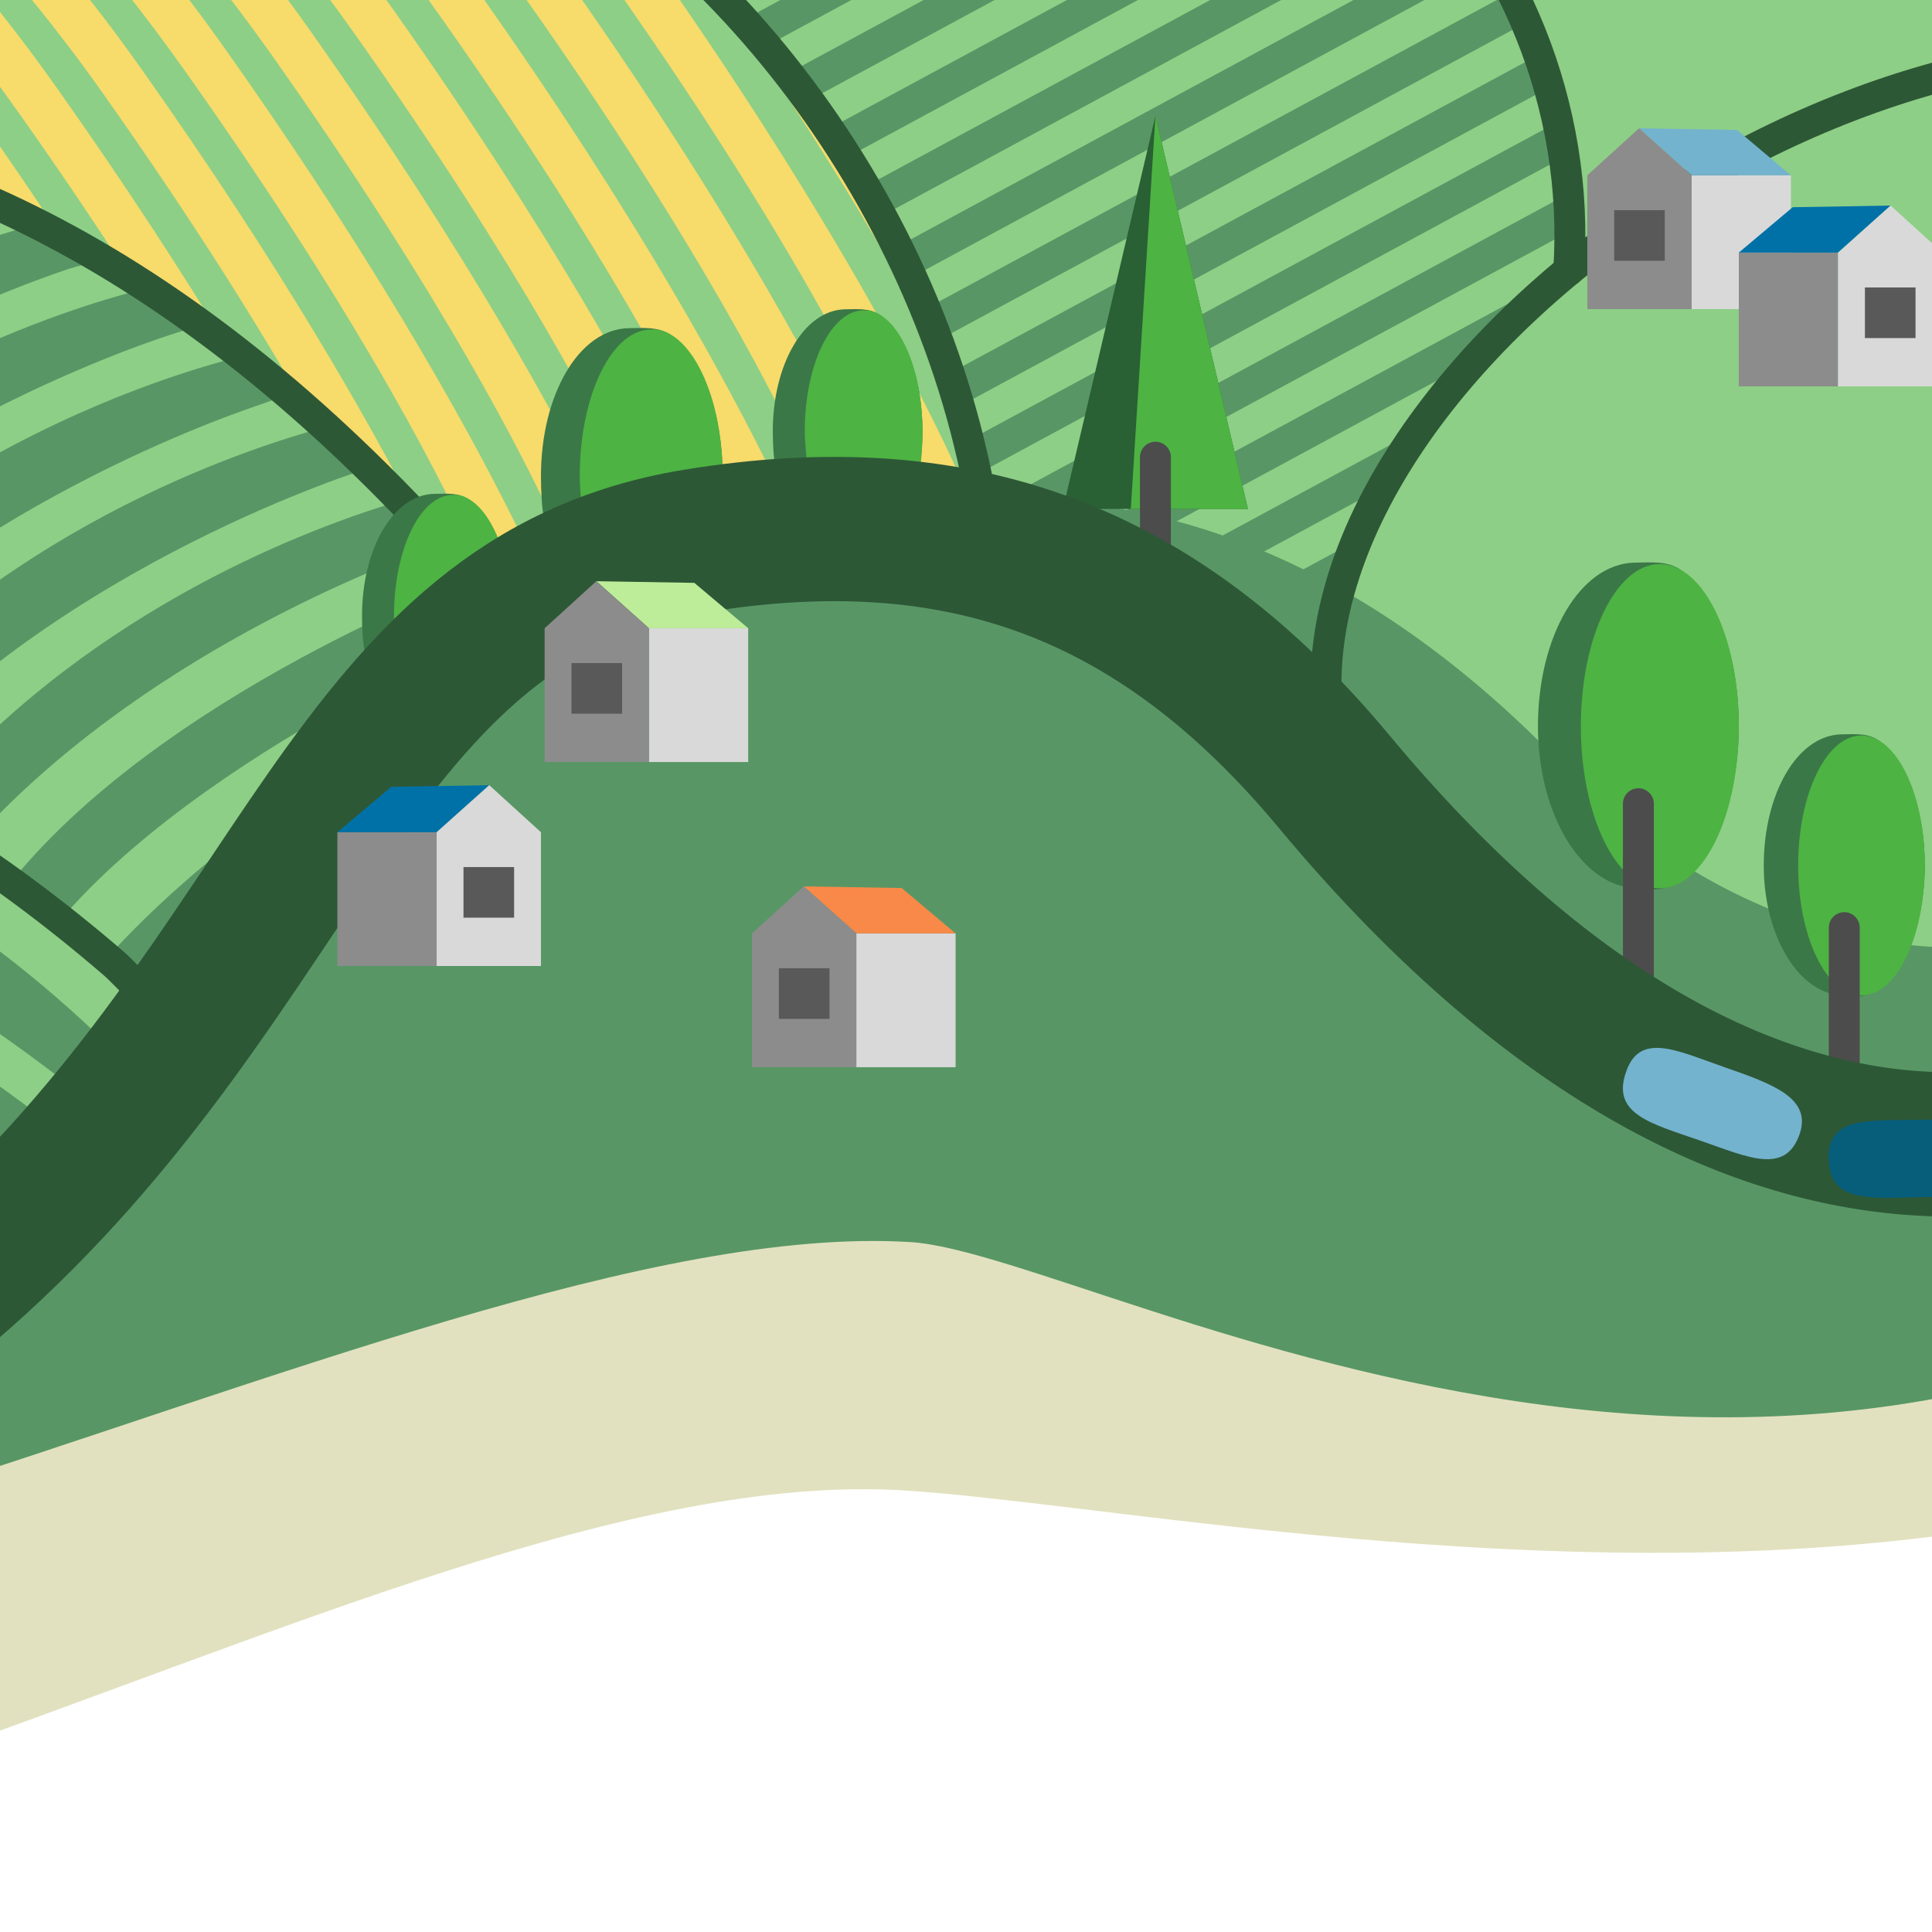
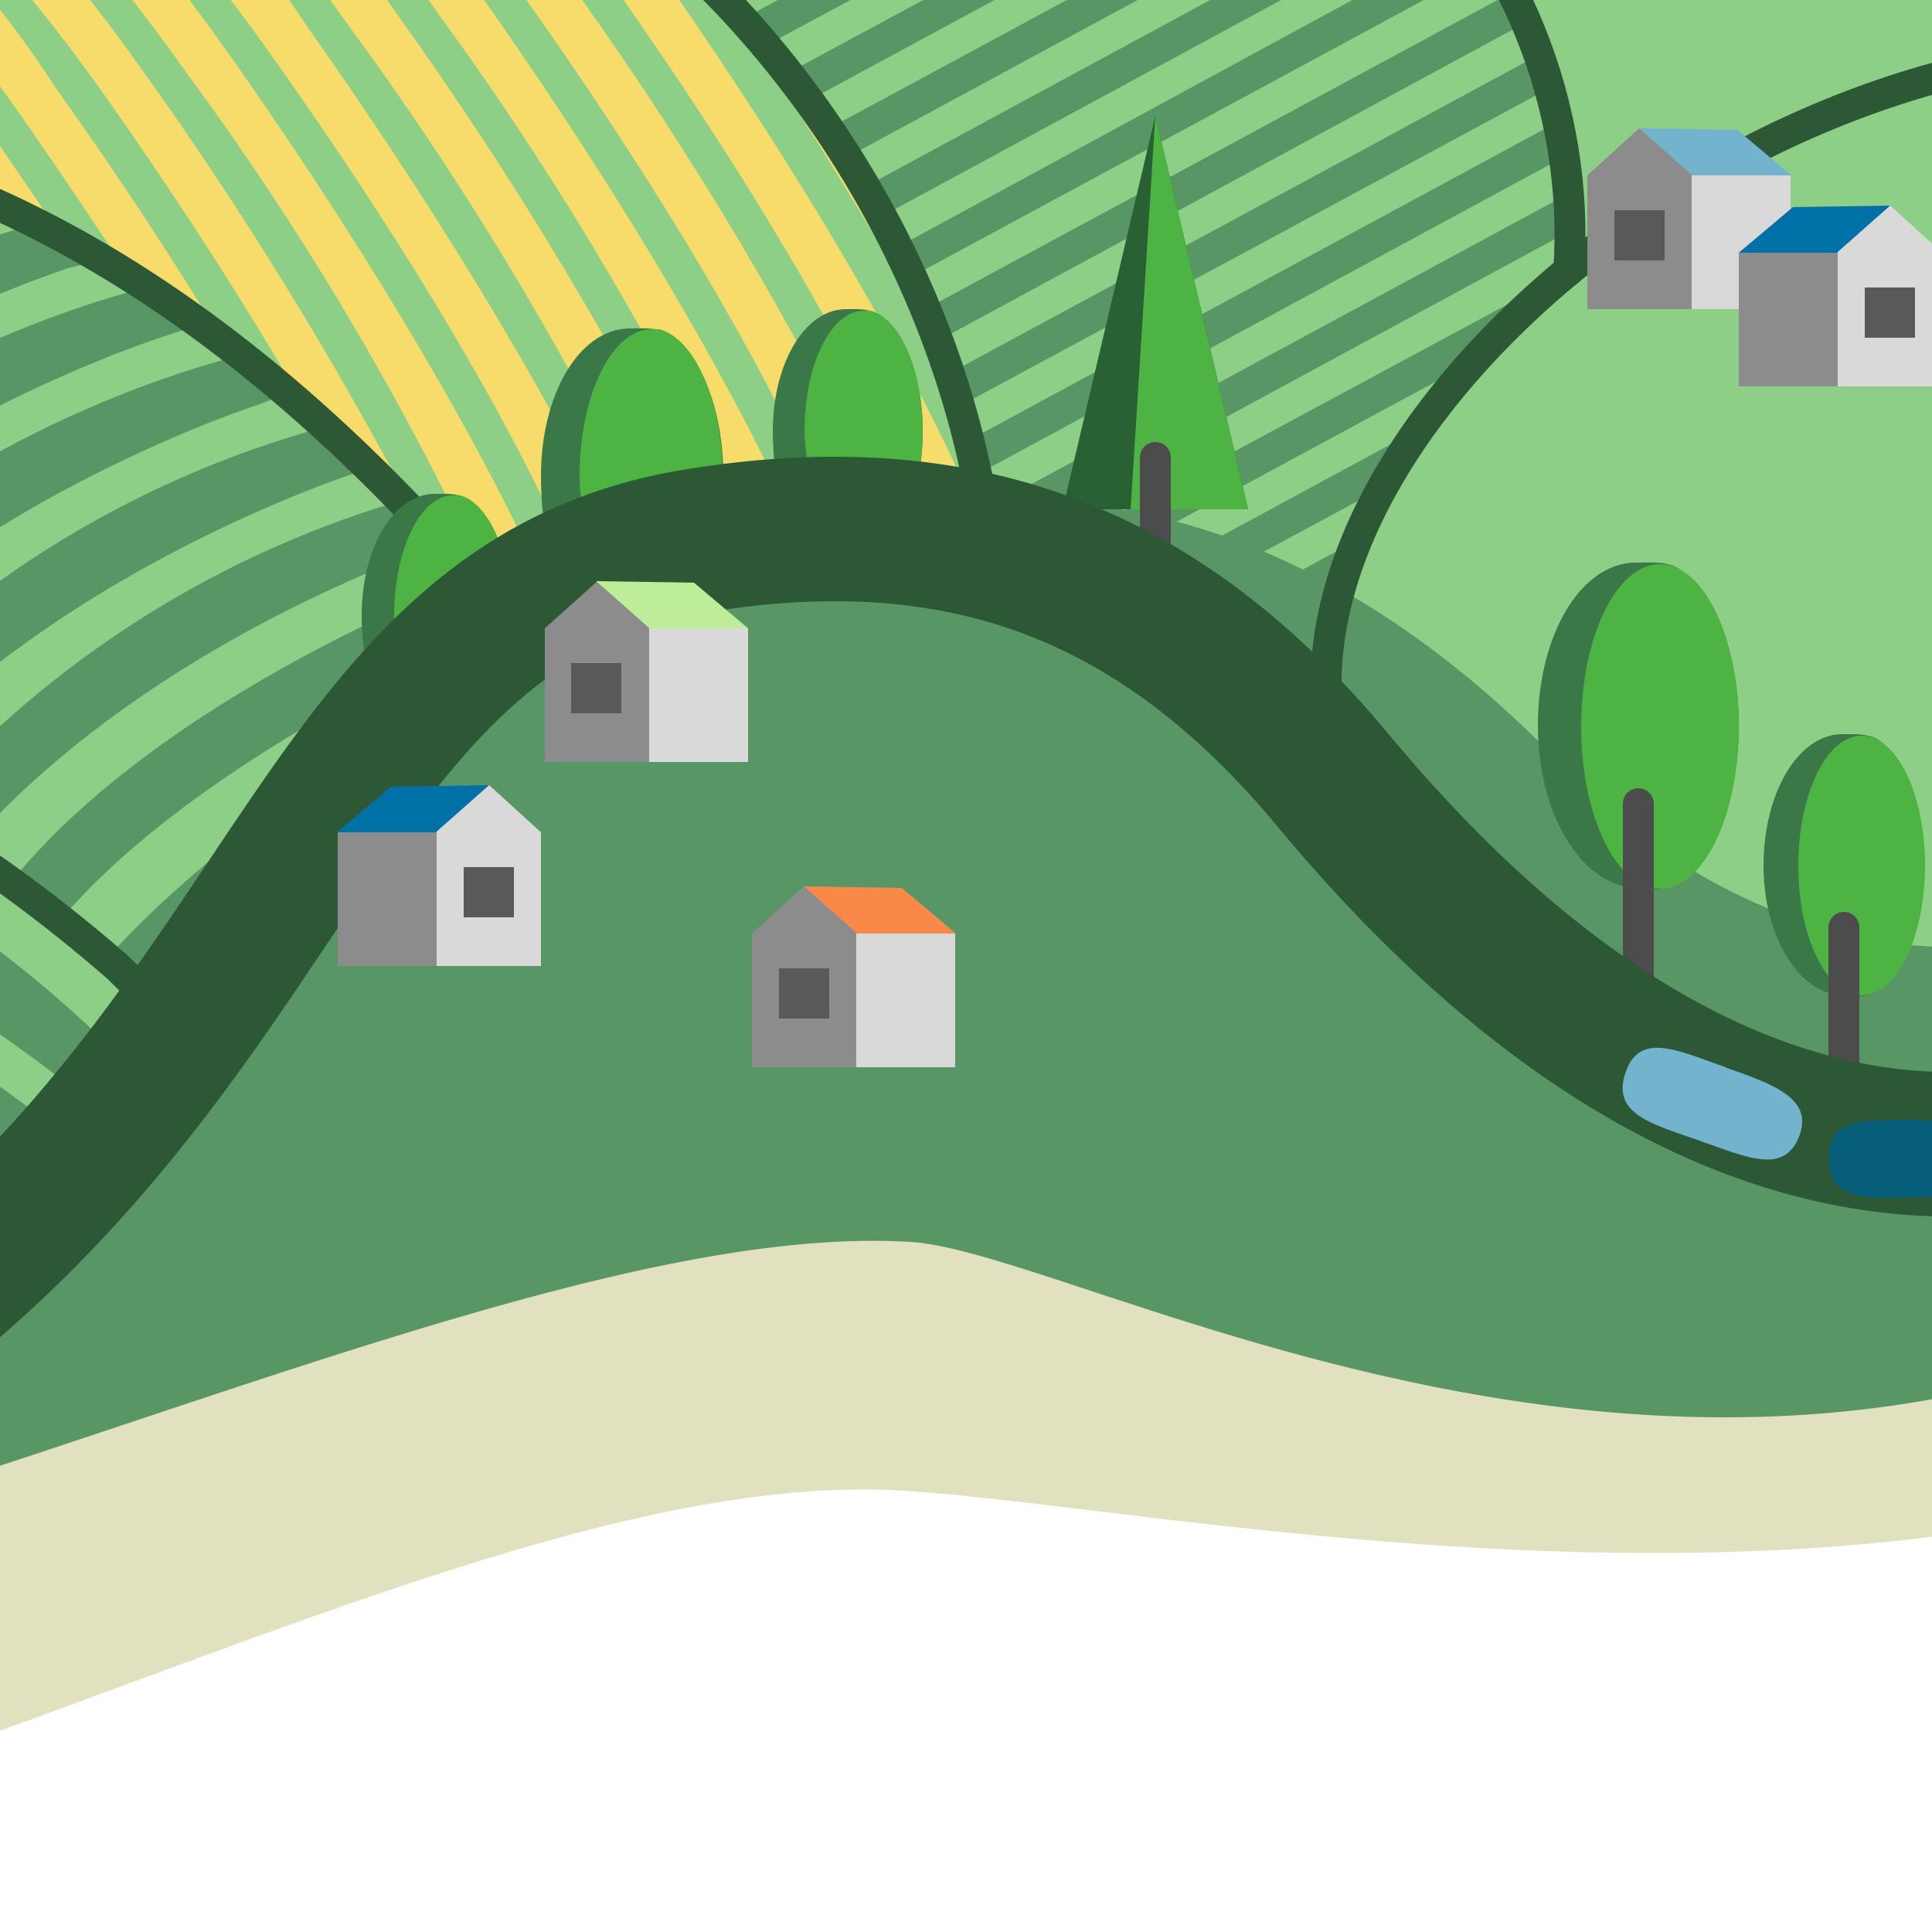
- <svg xmlns="http://www.w3.org/2000/svg" width="250px" height="250px" version="1.1" xml:space="preserve" style="fill-rule:evenodd;clip-rule:evenodd;stroke-linecap:round;stroke-linejoin:round;stroke-miterlimit:1.5;">
-   <rect id="Artboard" x="-500" y="-750" width="999.991" height="1000" style="fill:none;" />
-   <g id="background">
-     </g>
-   <path id="OSTROV" d="M-346.31,-142.009C-374.685,-195.957 -502.239,-239.03 -494.677,-481.538C-489.722,-640.443 -388.69,-711.829 -313.043,-710.805C-267.375,-710.186 -211.162,-703.187 -70.04,-643.467C29.062,-601.53 75.23,-590.82 103.907,-601.679C174.243,-628.314 182.87,-639.33 221.578,-659.138C257.384,-677.461 294.527,-706.154 321.957,-717.137C404.286,-750.1 546.284,-714.656 460,-557.045C438.336,-517.473 457.089,-437.326 433.144,-268.643C406.159,-78.539 354.682,-133.208 345,-88.643C338.009,-56.463 400.472,55.911 360,131.357C307.077,230.013 163.418,195.756 116.957,192.863C47.037,188.51 -63.903,274.886 -163.043,242.863C-376.293,173.984 -283.641,-22.858 -346.31,-142.009Z" style="fill:#e2e1bf;" />
-   <path id="OSTROV1" d="M-321.049,-183.315C-369.073,-209.722 -448.806,-238.124 -480,-381.929C-510.788,-523.863 -446.46,-668.925 -321.049,-704.153C-279.659,-715.779 -193.661,-696.664 -60.642,-642.034C32.769,-603.671 76.287,-593.874 103.317,-603.808C169.613,-628.173 292.79,-701.346 360.084,-707.008C410.37,-711.238 487.811,-686.69 455.084,-588.398C451.933,-578.933 440.446,-546.796 440.084,-531.712C438.105,-449.155 424.692,-282.19 412.587,-217.523C390.392,-98.943 295.013,-147.922 322.916,-68.643C345.701,-3.904 377.605,90.415 325,141.357C241.849,221.881 143.03,162.249 117.784,160.724C51.879,156.742 -76.719,239.181 -170.253,210.149C-263.787,181.117 -280.278,33.003 -277.648,-16.074C-275.017,-65.151 -282.333,-162.027 -321.049,-183.315Z" style="fill:#589765;" />
-   <path d="M-246.095,-503.472C-276.075,-545.422 -238.196,-702.947 -362.908,-637.839C-440.841,-597.152 -492.123,-462.199 -468.168,-380.766C-399.223,-146.397 -270.558,-244.847 -267.365,-138.472C-261.985,40.746 -265.343,162.637 -147.365,191.087C-97.004,203.231 -5.758,192.058 30.608,127.748C49.945,93.552 128.434,21.669 202.635,99.46C225.115,123.028 261.478,132.035 287.055,110C315.287,85.677 309.653,45.206 294.345,25C271.902,-4.625 248.234,-39.742 257.635,-83.341C278.818,-181.574 337.367,-145.85 358.066,-191.17C402.476,-288.403 197.953,-326.2 127.635,-265.341C35.801,-185.861 -160.951,-384.331 -246.095,-503.472Z" style="fill:#8dcf86;" />
-   <g id="pole">
-     <path d="M-169.929,169.005L-171.262,176.877C-171.262,176.877 -122.043,148.94 -80.852,148.085C-54.684,147.541 -12.9,171.357 -12.9,171.357C-12.9,171.357 -10.323,169.709 -9.185,168.957C-8.117,168.252 -6.07,166.845 -6.07,166.845C-6.07,166.845 -48.864,139.715 -80.852,140.247C-127.441,141.022 -169.929,169.005 -169.929,169.005ZM-167.979,154.375L-169.311,162.247C-169.311,162.247 -120.092,134.31 -78.901,133.455C-47.384,132.8 -1.649,163.602 -1.649,163.602C-1.649,163.602 0.777,161.706 1.699,160.95C2.443,160.341 3.887,159.069 3.887,159.069C3.887,159.069 -2.504,154.239 -12.485,148.249C-29.016,138.329 -55.397,125.226 -78.901,125.617C-125.49,126.392 -167.979,154.375 -167.979,154.375ZM-166.028,139.745L-167.36,147.617C-167.36,147.617 -118.141,119.68 -76.951,118.825C-40.446,118.067 8.126,155.153 8.126,155.153C8.126,155.153 9.917,153.41 10.676,152.632C11.369,151.921 12.678,150.484 12.678,150.484C12.678,150.484 -32.704,110.251 -76.951,110.987C-123.54,111.762 -166.028,139.745 -166.028,139.745ZM-164.077,125.115L-165.41,132.987C-165.41,132.987 -116.191,105.05 -75,104.195C-32.764,103.318 16.293,146.357 16.293,146.357C16.293,146.357 17.708,144.61 18.326,143.816C18.908,143.069 20,141.596 20,141.596C20,141.596 -18.228,95.413 -75,96.357C-121.589,97.132 -164.077,125.115 -164.077,125.115Z" style="fill:#589765;" />
-     <path d="M13.85,123.938L19.655,129.598C19.655,129.598 20.802,128.359 21.387,127.744C32.093,116.495 45.201,106.357 45.201,106.357L67.33,85.526C67.33,85.526 35.093,100.779 14.315,123.428C14.159,123.598 13.85,123.938 13.85,123.938ZM2.613,112.701C0.538,115.13 3.417,115.579 5,116.838C6.558,118.079 6.788,120.166 8.802,117.916C28.889,95.474 68.489,79.525 68.489,79.525L63.948,73.651C63.948,73.651 23.584,88.158 2.613,112.701ZM-11.911,106.357L-5,110.62C-5,110.62 -3.95,109.416 -3.415,108.824C17.938,85.2 49.115,73.162 57.729,70.16C59.194,69.65 55.622,63.638 51.151,65C38.227,68.936 10.399,79.787 -10.5,104.644C-10.974,105.208 -11.911,106.357 -11.911,106.357ZM43.474,54.759C43.323,54.88 42.945,55.043 42.143,55.258C31.413,58.137 -0.906,68.774 -24.07,97.154C-24.431,97.596 -25.146,98.494 -25.146,98.494L-18.366,102.859C-18.366,102.859 -17.513,101.853 -17.08,101.357C7.858,72.812 47.462,60.674 47.462,60.674C47.462,60.674 45.582,58.78 45.299,57.731C45.099,56.986 43.969,55.422 43.474,54.759C43.759,54.531 43.241,54.451 43.241,54.451C43.241,54.451 43.331,54.568 43.474,54.759ZM-40.221,93.096L-32.35,95.89C-32.35,95.89 -31.815,95.224 -31.544,94.895C-9.039,67.48 27.446,54.424 33.919,52.27C34.569,52.053 36.381,51.357 36.381,51.357C36.381,51.357 34.329,49.517 34.046,48.468C33.788,47.509 33.219,45.65 33.219,45.65C33.219,45.65 -11.652,54.567 -39.729,92.427C-39.893,92.649 -40.221,93.096 -40.221,93.096ZM-107.608,92.365L-98.719,91.357C-98.719,91.357 -98.224,89.974 -97.969,89.286C-95.688,83.127 -93.013,77.181 -89.877,71.726C-72.588,41.649 -36.982,25.253 -22.07,19.469C-21.327,19.181 -20,18.683 -20,18.683L-33.075,15.726C-33.075,15.726 -34.142,16.139 -34.688,16.357C-52.505,23.454 -79.689,38.456 -96.621,67.732C-100.917,75.16 -104.331,82.948 -107.042,90.712C-107.234,91.263 -107.608,92.365 -107.608,92.365ZM-56.081,89.18L-47.781,90.979C-47.781,90.979 -46.959,89.845 -46.54,89.286C-24.034,59.333 15.734,45.397 21.632,43.457C22.115,43.298 25,42.367 25,42.367C25,42.367 23.021,40.323 22.738,39.273C22.48,38.315 20.674,36.923 20.674,36.923C20.674,36.923 19.92,37.073 18.548,37.416C8.937,39.817 -31.031,51.695 -55.305,88.003C-55.566,88.393 -56.081,89.18 -56.081,89.18ZM-72.698,87.254L-64.786,89.18C-64.786,89.18 -63.766,87.443 -63.233,86.592C-42.152,52.896 1.68,37.195 8.83,34.815C9.479,34.599 12.678,33.737 12.678,33.737L3.887,29.245C3.887,29.245 3.343,29.396 3.054,29.478C-10.801,33.413 -49.692,47.427 -71.53,85.186C-71.927,85.872 -72.698,87.254 -72.698,87.254ZM-90.131,88.384L-80.985,87.441C-80.985,87.441 -80.638,86.717 -80.462,86.357C-79.473,84.337 -78.431,82.365 -77.332,80.453C-59.155,48.833 -32.801,39.038 -4.457,25.551C-3.796,25.236 -3.415,25.134 -3.415,25.134L-10.726,21.109C-10.726,21.109 -11.895,21.461 -12.527,21.659C-28.372,26.626 -63.669,41.175 -84.075,76.459C-86.115,79.985 -87.956,83.593 -89.617,87.241C-89.79,87.621 -90.131,88.384 -90.131,88.384ZM-118.286,78.404L-113.058,88.003C-113.058,88.003 -112.92,87.568 -112.851,87.35C-110.118,78.79 -106.699,70.438 -102.422,62.999C-88.539,38.848 -62.847,23.518 -45.541,15.42C-44.733,15.042 -43.175,14.333 -43.175,14.333L-63.401,15.273C-63.401,15.273 -64.144,15.686 -64.518,15.897C-79.879,24.569 -97.118,38.173 -109.166,59.005C-112.626,64.987 -115.514,71.203 -117.923,77.452C-118.045,77.769 -118.286,78.404 -118.286,78.404ZM-128.538,63.974L-122.926,71.471C-122.926,71.471 -118.042,59.62 -114.967,54.272C-107.201,40.762 -90.307,23.87 -80,19.084C-78.948,18.595 -78.568,17.982 -78.568,17.982L-100.076,23.66C-100.076,23.66 -115.543,39.614 -121.711,50.278C-124.292,54.741 -128.538,63.974 -128.538,63.974ZM-139.365,51.392L-133.541,57.859C-133.541,57.859 -129.748,49.434 -127.513,45.545C-124.139,39.676 -115.589,29.478 -115.589,29.478L-131.109,36.444C-131.109,36.444 -133.242,39.798 -134.256,41.551C-136.12,44.774 -139.365,51.392 -139.365,51.392Z" style="fill:#589765;" />
-     <path d="M-8.087,-32.004L-12.412,-31.358L-15.203,-30.203C-15.203,-30.203 0.668,-23.712 24.167,9.501C48.034,43.234 58.327,64.608 61.243,71.17L65,70L67.33,69.065C62.512,59.143 50.813,36.988 29.159,6.36C11.824,-18.158 -2.412,-28.516 -8.087,-32.004ZM3.967,-33.794L3.912,-33.796L-2.339,-32.862L-5,-32.02C-5,-32.02 11.552,-26.243 35.051,6.97C57.555,38.777 67.991,59.595 71.554,67.37L77.462,65C72.233,54.434 60.643,32.966 40.042,3.829C23.795,-19.15 10.271,-29.691 3.967,-33.794ZM-20.192,-30.196L-20.198,-30.196L-23.199,-28.95L-27,-27.014C-27,-27.014 -10.216,-21.181 13.284,12.033C25.349,29.086 33.946,42.98 39.873,53.4L48.142,60.952L53.842,66.395C47.944,54.924 36.722,34.982 18.275,8.891C-0.485,-17.642 -15.614,-27.592 -20.192,-30.196ZM7.232,-33.73L7.122,-33.59C7.122,-33.59 22.436,-28.774 45.935,4.439C67.477,34.886 77.961,55.264 81.943,63.771L88.147,62.07C82.829,51.371 71.272,30.074 50.926,1.298C37.562,-17.604 26.04,-28.09 18.863,-33.5L7.232,-33.73ZM63.517,-22.117C68.033,-17.148 73.085,-10.929 78.587,-3.154C107.646,37.918 116.582,60.668 116.582,60.668L124.433,62.22C124.433,62.22 113.529,36.066 83.578,-6.295C82.043,-8.467 80.532,-10.527 79.046,-12.485C74.619,-15.7 69.548,-19.035 63.517,-22.117ZM23.345,-33.329C29.75,-29.254 41.558,-19.661 56.819,1.908C78.413,32.429 88.895,52.832 92.856,61.302L95,60.952L99.649,60.791C94.637,50.559 82.983,28.712 61.81,-1.233C51.523,-15.783 42.327,-25.346 35.366,-31.445C30.096,-32.392 25.153,-33.084 23.345,-33.329ZM41.829,-30.164C48.417,-24.551 57.25,-15.396 67.703,-0.623C91.076,32.411 101.43,53.593 104.588,60.619L111.556,60.377C107.225,51.276 95.463,28.439 72.694,-3.764C65.989,-13.247 59.748,-20.612 54.287,-26.28C52.17,-27.114 49.952,-27.909 47.624,-28.654C45.984,-29.179 43.981,-29.688 41.829,-30.164ZM-29.131,-26.488L-36.414,-23.465C-36.414,-23.465 -21.1,-18.65 2.4,14.564C8.101,22.622 13.028,29.975 17.267,36.594L22.843,39.77L29.34,44.764C23.575,35.268 16.331,24.067 7.391,11.422C-9.249,-12.112 -23.033,-22.6 -29.131,-26.488ZM91.24,-3.171C104.805,16.197 113.778,31.315 119.402,41.695L106.225,14.333C106.225,14.333 97.925,1.738 91.969,-2.631C91.728,-2.808 91.485,-2.987 91.24,-3.171ZM-37.99,-22.607L-43.968,-19.349C-38.252,-16.135 -25.519,-6.981 -8.484,17.095C-6.421,20.011 -4.459,22.835 -2.595,25.564L8.558,31.632C4.939,26.114 0.931,20.21 -3.493,13.954C-18.491,-7.26 -31.17,-17.873 -37.99,-22.607ZM-46.201,-18.132L-51.925,-15.014L-51.924,-15.013C-45.378,-10.651 -34.042,-1.049 -19.587,19.318L-10.283,22.343C-11.603,20.431 -12.969,18.476 -14.377,16.485C-27.594,-2.21 -39.01,-12.672 -46.201,-18.132Z" style="fill:#f7db6b;" />
-     <path d="M173.744,75.887L166.436,79.838L161.849,77.351L176.286,69.545L173.744,75.887ZM152.593,72.331L184.022,55.339L178.873,63.091L157.18,74.819L152.593,72.331ZM203.154,34.972L141.245,68.443L146.869,70.37L191.476,46.253L195.885,41.357L203.144,35.266L203.154,34.972ZM130.18,64.401L202.714,25.186L203.313,29.83L135.521,66.481L130.367,64.715L130.18,64.401ZM202.105,20.46L127.902,60.577L125.663,56.819L201.507,15.815L202.105,20.46ZM200.455,11.328L123.884,52.726L122.337,48.594L199.332,6.967L200.455,11.328ZM198.189,2.53L120.762,44.39L119.215,40.259L195.889,-1.195L198.189,2.53ZM192.819,-6.166L193.549,-4.985L117.64,36.054L116.093,31.923L190.993,-8.571L192.819,-6.166ZM188.271,-12.155L113.884,28.061L111.713,24.267L185.596,-15.677L188.271,-12.155ZM182.692,-19.163L109.504,20.406L107.333,16.612L179.467,-22.387L182.692,-19.163ZM175,-26.854L176.185,-25.669L105.123,12.75L105,12.534L102.63,9.131L172.115,-28.436L175,-26.854ZM167.472,-30.982L100.071,5.458L97.558,1.849L162.91,-33.483L167.472,-30.982ZM113.027,-16.538L150.487,-36.79L156.749,-35.208L104.396,-6.904L112.492,-15L113.027,-16.538ZM143.749,-38.203L115.196,-22.766L117.326,-28.886L134.915,-38.395L143.749,-38.203Z" style="fill:#589765;" />
-   </g>
-   <g id="kere">
-     <g id="ker">
-         </g>
-     <g id="ker1">
-         </g>
-     <g id="ker2">
-         </g>
-     <g id="ker3">
-         </g>
-     <g id="ker4">
-         </g>
-     <g id="ker5">
-         </g>
-     <g id="ker6">
-         </g>
-     <g id="ker7">
-         </g>
-     <g id="ker8">
-         </g>
-     <g id="ker9">
-         </g>
-     <g id="ker10">
-         </g>
-     <g id="ker11">
-         </g>
-     <g id="ker12">
-         </g>
-     <g id="ker13">
-         </g>
-     <g id="ker14">
-       <path d="M100.348,60.542C100.083,59.119 100,57.356 100,55.793C100,47.165 104.029,40.107 109.372,40.022C111.074,39.995 112.474,39.877 113.707,40.681C117.346,43.057 119.366,49.347 119.366,55.793C119.366,57.279 119.295,58.474 119.059,59.96C119.059,59.96 110.646,60.682 107.754,60.696C105.301,60.708 100.348,60.542 100.348,60.542Z" style="fill:#3b7847;" />
-       <path d="M118.917,61.589C119.247,59.929 119.366,57.316 119.366,55.793C119.366,47.785 116.414,41.109 112.631,40.201C112.338,40.13 112.053,40.16 111.752,40.16C107.549,40.16 104.137,47.165 104.137,55.793C104.137,57.316 104.352,59.199 104.565,60.658C104.565,60.658 108.755,60.764 112.247,60.691C114.536,60.644 118.917,61.589 118.917,61.589Z" style="fill:#4db343;" />
-     </g>
-     <g id="ker15">
-       <path d="M70.423,67.377C70.101,65.648 70,63.508 70,61.611C70,51.137 74.891,42.569 81.377,42.466C83.443,42.433 85.143,42.29 86.639,43.266C91.058,46.15 93.51,53.787 93.51,61.611C93.51,63.415 93.423,64.866 93.137,66.67C93.137,66.67 82.923,67.546 79.413,67.563C76.435,67.578 70.423,67.377 70.423,67.377Z" style="fill:#3b7847;" />
-       <path d="M92.964,68.648C93.365,66.632 93.51,63.46 93.51,61.611C93.51,51.89 89.926,43.786 85.334,42.683C84.978,42.598 84.632,42.634 84.266,42.634C79.164,42.634 75.022,51.137 75.022,61.611C75.022,63.46 75.283,65.747 75.542,67.517C75.542,67.517 80.628,67.646 84.867,67.558C87.646,67.5 92.964,68.648 92.964,68.648Z" style="fill:#4db343;" />
-     </g>
-     <g id="ker16">
-         </g>
-     <g id="ker17">
-         </g>
-     <g id="ker18">
-         </g>
-   </g>
-   <g>
-     <g>
-       <g id="strom">
-             </g>
-       <g id="strom1">
-         <g>
-           <path d="M211.588,72.802C213.872,72.766 215.751,72.607 217.405,73.687C222.289,76.875 225,85.317 225,93.967C225,103.144 221.546,113.39 215.639,114.873C213.751,115.348 213.493,114.947 212.005,114.947C204.833,114.947 199.01,105.546 199.01,93.967C199.01,82.388 204.417,72.916 211.588,72.802Z" style="fill:#3b7847;" />
-           <ellipse cx="214.781" cy="93.967" rx="10.219" ry="20.98" style="fill:#4db343;" />
-         </g>
-         <path d="M212.005,104L212.005,130" style="fill:none;stroke:#4c4c4c;stroke-width:4px;" />
-       </g>
-       <g id="strom2">
-         <g>
-           <path d="M238.312,95.024C240.143,94.995 241.649,94.867 242.975,95.733C246.891,98.289 249.064,105.056 249.064,111.991C249.064,119.348 246.295,127.561 241.56,128.751C240.046,129.131 239.839,128.809 238.646,128.809C232.897,128.809 228.229,121.273 228.229,111.991C228.229,102.708 232.563,95.115 238.312,95.024Z" style="fill:#3b7847;" />
-           <ellipse cx="240.872" cy="111.991" rx="8.192" ry="16.819" style="fill:#4db343;" />
-         </g>
-         <path d="M238.646,120.034L238.646,140.877" style="fill:none;stroke:#4c4c4c;stroke-width:4px;" />
-       </g>
-       <g id="strom3">
-             </g>
-       <g id="strom4">
-             </g>
-       <g id="strom5">
-             </g>
-       <g id="strom6">
-             </g>
-       <g id="strom7">
-             </g>
-       <g id="strom8">
-             </g>
-       <g id="strom9">
-             </g>
-       <g id="strom10">
-             </g>
-       <g id="strom11">
-             </g>
-       <g id="strom12">
-             </g>
-       <g id="strom13">
-             </g>
-       <g id="strom14">
-             </g>
-     </g>
-   </g>
-   <g id="male-cesty">
-     <path d="M-287.051,-125C-282.086,-126.311 -224.099,-119.52 -185.842,-129.422C-75.73,-157.922 -22.388,-55.266 5,-33.967" style="fill:none;stroke:#2d5836;stroke-width:4px;stroke-linecap:butt;" />
-     <path d="M-185.842,146.357C-116.116,70.151 -45.403,72.848 14.735,124.69C16.499,126.211 21.725,132.106 25,134.113" style="fill:none;stroke:#2d5836;stroke-width:4px;stroke-linecap:butt;" />
-     <path d="M-145,43.479C-87.748,13.091 -18.129,-9.143 53.948,66.869C55.267,68.261 65.876,76.805 70.592,83.024" style="fill:none;stroke:#2d5836;stroke-width:4px;stroke-linecap:butt;" />
-     <path d="M-54.521,-13.597C-27.964,-35.498 19.931,-40.438 58.063,-25C91.402,-11.502 119.994,24.969 126.959,64.715" style="fill:none;stroke:#2d5836;stroke-width:4px;stroke-linecap:butt;" />
-     <path d="M40.593,-207.865C-37.117,-109.934 67.223,-110.644 93.325,-93.643C139.785,-63.382 115.814,-1.408 92.444,-2.156" style="fill:none;stroke:#2d5836;stroke-width:4px;stroke-linecap:butt;" />
-     <path d="M171.694,91.432C168.352,46.477 244.181,-8.029 300,9.775" style="fill:none;stroke:#2d5836;stroke-width:4px;" />
-     <path d="M120,-36.903C168.448,-48.058 205.861,-7.465 202.989,35" style="fill:none;stroke:#2d5836;stroke-width:4px;" />
-     <g id="les">
-         </g>
-   </g>
-   <g id="hory">
-     <path id="hora" d="M-134.975,104.648C-61.397,103.996 -12.01,176.511 -12.01,176.511C-12.01,176.511 -46.796,196.698 -80,204.682C-85.775,206.071 -91.828,209.203 -141.022,205.35C-173.251,202.826 -193.002,171.432 -193.002,171.432C-193.002,171.432 -215.975,105.366 -134.975,104.648Z" style="fill:#8dcf86;" />
-   </g>
-   <g id="ker19">
-     </g>
-   <g id="ker20">
-     </g>
-   <g id="ker21">
-     </g>
-   <g id="strom15">
-     </g>
-   <g id="strom16">
-     </g>
-   <g>
-     <path d="M149.513,15L161.478,65.852L137.548,65.852L149.513,15Z" style="fill:#296034;" />
-     <path d="M149.513,15L161.478,65.852L146.325,65.852L149.513,15Z" style="fill:#4db343;" />
-     <path d="M149.513,59.158L149.513,74.713" style="fill:none;stroke:#4c4c4c;stroke-width:4px;" />
-   </g>
-   <path d="M171.694,-428.643C135.296,-375.864 123.8,-405.525 66.051,-420.833C24.391,-431.877 -23.37,-408.794 -43.788,-374.718C-63.471,-341.87 -82.852,-306.563 -102.853,-270.958C-118.328,-243.41 -125.775,-210.868 -145.338,-189.103C-157.163,-175.946 -178.225,-161.008 -191.968,-153.363C-208.126,-144.374 -214.09,-120.68 -224.09,-109.554C-228.135,-105.053 -236.103,-102.584 -238.597,-98.025C-243.637,-88.812 -241.707,-73.813 -245.851,-64.591C-252.914,-48.875 -262.806,-19.996 -277.974,-11.558C-283.59,-8.434 -290.109,-9.995 -295.589,-6.947C-299.539,-4.749 -320.725,7.594 -324.605,7.594" style="fill:none;stroke:#065e7b;stroke-width:27.47px;" />
-   <path d="M159.98,-416.376C156.283,-406.851 145.302,-398.064 132.258,-396.767C110.518,-394.604 63.303,-432.081 21.65,-421.879C-8.362,-414.528 -29.877,-393.609 -44.159,-370.936C-64.533,-338.591 -81.241,-303.265 -101.227,-267.614C-116.692,-240.029 -127.619,-206.749 -147.132,-184.956C-158.927,-171.782 -182.145,-156.448 -195.832,-148.793C-211.926,-139.792 -213.638,-118.605 -223.613,-107.464C-227.648,-102.958 -234.983,-101.697 -237.476,-97.131C-242.512,-87.907 -242.342,-70.159 -246.488,-60.924C-253.555,-45.188 -264.111,-17.756 -279.217,-9.307C-284.811,-6.179 -292.219,-7.194 -297.677,-4.141C-301.611,-1.941 -321.896,8.768 -330,11.357" style="fill:none;stroke:#73b3ce;stroke-width:9.33px;" />
-   <g id="ker22">
-     <path d="M47.195,84.425C46.93,83.001 46.847,81.238 46.847,79.675C46.847,71.047 50.876,63.989 56.219,63.904C57.921,63.877 59.321,63.759 60.554,64.563C64.193,66.939 66.213,73.23 66.213,79.675C66.213,81.161 66.142,82.357 65.906,83.843C65.906,83.843 57.492,84.564 54.601,84.578C52.148,84.591 47.195,84.425 47.195,84.425Z" style="fill:#3b7847;" />
-     <path d="M65.764,85.472C66.094,83.811 66.213,81.198 66.213,79.675C66.213,71.667 63.261,64.991 59.478,64.083C59.185,64.013 58.9,64.042 58.598,64.042C54.396,64.042 50.984,71.047 50.984,79.675C50.984,81.198 51.199,83.082 51.412,84.54C51.412,84.54 55.602,84.647 59.094,84.574C61.383,84.526 65.764,85.472 65.764,85.472Z" style="fill:#4db343;" />
-   </g>
-   <g id="cesty-velke">
-     <path d="M-190,153.931C-141.483,216.404 -47.875,202.83 -5,165C39.679,125.578 44.751,77.389 90,70C124.229,64.41 149.917,73.836 172.639,101.143C275.776,225.088 371.472,71.244 309.996,10.213C303.488,3.752 239.113,-72.425 310,-135.741C311.597,-137.167 328.263,-148.875 330,-150.287" style="fill:none;stroke:#2d5836;stroke-width:18.67px;" />
-   </g>
-   <g id="strom17">
-     </g>
-   <g id="strom18">
-     </g>
-   <g id="strom19">
-     </g>
-   <g id="strom20">
-     </g>
-   <g id="stromy">
-     </g>
-   <g id="namesti">
-     </g>
-   <g id="smrky">
-     </g>
-   <g id="listnace">
-     </g>
-   <g id="lanoka">
-     </g>
-   <g id="strom21">
-     </g>
-   <g id="satelit">
-     </g>
-   <g id="domky">
-     <g id="D1">
-         </g>
-     <g id="D7">
-         </g>
-     <g id="D71">
-         </g>
-     <g id="D72">
-         </g>
-     <g id="D73">
-         </g>
-     <g id="D74">
-       <rect x="83.973" y="81.294" width="12.844" height="17.313" style="fill:#d9d9d9;" />
-       <path d="M77.168,75.208L89.845,75.422L96.817,81.294L83.973,81.294L77.168,75.208Z" style="fill:#beed9a;" />
-       <path d="M70.474,81.294L77.168,75.208L83.973,81.294L83.973,98.607L70.474,98.607L70.474,81.294Z" style="fill:#8c8c8c;" />
-       <rect x="73.949" y="85.804" width="6.55" height="6.55" style="fill:#595959;" />
-     </g>
-     <g id="D75">
-       <rect x="218.897" y="22.687" width="12.844" height="17.313" style="fill:#d9d9d9;" />
-       <path d="M212.092,16.6L224.77,16.815L231.741,22.687L218.897,22.687L212.092,16.6Z" style="fill:#73b3ce;" />
-       <path d="M205.398,22.687L212.092,16.6L218.897,22.687L218.897,40L205.398,40L205.398,22.687Z" style="fill:#8c8c8c;" />
-       <rect x="208.873" y="27.197" width="6.55" height="6.55" style="fill:#595959;" />
-     </g>
-     <g id="D76">
-       <rect x="110.81" y="120.783" width="12.844" height="17.313" style="fill:#d9d9d9;" />
-       <path d="M104.005,114.696L116.682,114.911L123.654,120.783L110.81,120.783L104.005,114.696Z" style="fill:#f88948;" />
-       <path d="M97.311,120.783L104.005,114.696L110.81,120.783L110.81,138.096L97.311,138.096L97.311,120.783Z" style="fill:#8c8c8c;" />
-       <rect x="100.786" y="125.293" width="6.55" height="6.55" style="fill:#595959;" />
-     </g>
-     <g id="D77">
-         </g>
-     <g id="D78">
-         </g>
-     <g id="D79">
-         </g>
-     <g id="D710">
-         </g>
-     <g id="D711">
-         </g>
-     <g id="D712">
-       <rect x="43.657" y="107.687" width="12.844" height="17.313" style="fill:#8c8c8c;" />
-       <path d="M63.306,101.6L50.628,101.815L43.657,107.687L56.501,107.687L63.306,101.6Z" style="fill:#0071a7;" />
-       <path d="M70,107.687L63.306,101.6L56.501,107.687L56.501,125L70,125L70,107.687Z" style="fill:#d9d9d9;" />
-       <rect x="59.975" y="112.197" width="6.55" height="6.55" style="fill:#595959;" />
-     </g>
-     <g id="D713">
-       <rect x="225" y="32.687" width="12.844" height="17.313" style="fill:#8c8c8c;" />
-       <path d="M244.649,26.6L231.972,26.815L225,32.687L237.844,32.687L244.649,26.6Z" style="fill:#0071a7;" />
-       <path d="M251.343,32.687L244.649,26.6L237.844,32.687L237.844,50L251.343,50L251.343,32.687Z" style="fill:#d9d9d9;" />
-       <rect x="241.319" y="37.197" width="6.55" height="6.55" style="fill:#595959;" />
-     </g>
-     <g id="D714">
-         </g>
-     <g id="D715">
-         </g>
-     <g id="D716">
-         </g>
-     <g id="D2">
-         </g>
-     <g id="D21">
-         </g>
-     <g id="D10">
-         </g>
-     <g id="D101">
-         </g>
-     <g id="D102">
-         </g>
-     <g id="D01">
-         </g>
-   </g>
-   <g id="strom22">
-     </g>
-   <g id="strom23">
-     </g>
-   <g id="staba">
-     </g>
-   <g id="chladici-vez">
-     </g>
-   <g id="D22">
-     </g>
-   <g id="D5">
-     </g>
-   <g id="TOVANA">
-     </g>
-   <g id="strom24">
-     </g>
-   <g id="strom25">
-     </g>
-   <g id="panelaky">
-     <g id="D6">
-         </g>
-     <g id="D3">
-         </g>
-     <g id="D9">
-         </g>
-     <g id="D91">
-         </g>
-     <g id="D92">
-         </g>
-     <g id="D93">
-         </g>
-     <g id="D717">
-         </g>
-   </g>
-   <g id="strom26">
-     </g>
-   <g id="strom27">
-     </g>
-   <g id="letiste">
-     </g>
-   <g id="strom28">
-     </g>
-   <g id="strom29">
-     </g>
-   <g id="tunel-s-vlakem">
-     <path d="M220,-53.015L190,-52.748L236.936,-7.013C240.157,-4.508 244.155,-0.71 246.383,-3.576L260,-10C262.228,-12.865 256.304,-25.273 253.083,-27.778L220,-53.015Z" style="fill:#589765;" />
-     <path d="M190,-52.748L190,-40C188.772,-38.421 200.42,-30.405 203.285,-28.178L231.313,-11.382C234.179,-9.154 242.845,-2.228 244.073,-3.807L245.277,-6.809C246.504,-8.388 243.077,-20.598 240.212,-22.826L190,-52.748Z" style="fill:#3b7847;" />
-   </g>
-   <g id="strom30">
-     </g>
-   <g id="hrad">
-     </g>
-   <g id="auta">
-     <path d="M248.456,144.905C255.036,144.761 260.38,144.735 260.487,149.643C260.61,155.268 255.254,154.759 248.675,154.903C242.095,155.047 236.867,155.685 236.644,150.165C236.312,144.34 241.877,145.049 248.456,144.905Z" style="fill:#065e7b;" />
-     <path d="M223.24,138.128C229.457,140.287 234.474,142.125 232.864,146.763C231.018,152.078 226.176,149.734 219.959,147.575C213.742,145.416 208.62,144.191 210.335,138.94C212.054,133.364 217.023,135.969 223.24,138.128Z" style="fill:#73b3ce;" />
-   </g>
-   <g id="majak">
-     </g>
-   <g id="vetrna-elektr">
-     </g>
-   <g id="osrov-pokladu">
-     </g>
+ <svg xmlns="http://www.w3.org/2000/svg" xml:space="preserve" fill-rule="evenodd" stroke-linecap="round" stroke-linejoin="round" stroke-miterlimit="1.5" clip-rule="evenodd" viewBox="0 0 250 250">
+   <path fill="none" d="M-500-750H500V250H-500z" />
+   <path fill="#e2e1bf" d="M-346.3-142c-28.4-54-156-97-148.4-339.5 5-159 106-230.3 181.7-229.3 45.6.6 101.8 7.6 243 67.3 99 42 145.2 52.7 174 41.8 70.2-26.6 78.9-37.6 117.6-57.4 35.8-18.4 73-47 100.4-58 82.3-33 224.3 2.4 138 160-21.7 39.6-3 119.8-26.9 288.5-27 190-78.4 135.4-88.1 180-7 32.1 55.5 144.5 15 220-53 98.6-196.6 64.4-243 61.5-70-4.4-180.9 82-280 50-213.3-69-120.6-265.8-183.3-385Z" />
+   <path fill="#589765" d="M-321-183.3c-48-26.4-127.8-54.8-159-198.6-30.8-142 33.5-287 159-322.3 41.3-11.6 127.3 7.5 260.4 62.2 93.4 38.3 136.9 48.1 164 38.2C169.5-628.2 292.7-701.3 360-707c50.3-4.2 127.7 20.3 95 118.6-3.2 9.5-14.7 41.6-15 56.7-2 82.5-15.4 249.5-27.5 314.2C390.4-99 295-148 322.9-68.6c22.8 64.7 54.7 159 2.1 210-83.2 80.5-182 20.8-207.2 19.3-66-4-194.5 78.5-288 49.4-93.6-29-110-177.1-107.4-226.2 2.6-49-4.7-146-43.4-167.2Z" />
+   <path fill="#8dcf86" d="M-246-503.5c-30-42 7.8-199.4-117-134.3-77.8 40.6-129.1 175.6-105.2 257 69 234.4 197.6 136 200.8 242.3 5.4 179.2 2 301.1 120 329.6 50.4 12.1 141.6 1 178-63.4 19.3-34.1 97.8-106 172-28.2 22.5 23.5 58.9 32.5 84.5 10.5 28.2-24.3 22.6-64.8 7.2-85-22.4-29.6-46-64.7-36.7-108.3 21.2-98.3 79.8-62.5 100.5-107.9 44.4-97.2-160.1-135-230.5-74.1C35.8-186-161-384.3-246-503.5Z" />
+   <path fill="#589765" d="m-170 169-1.3 7.9s49.3-28 90.4-28.8c26.2-.6 68 23.3 68 23.3l3.7-2.4 3.1-2.2s-42.8-27-74.8-26.6c-46.5.8-89 28.8-89 28.8Zm2-14.6-1.3 7.8s49.2-27.9 90.4-28.7c31.5-.7 77.3 30.1 77.3 30.1a289 289 0 0 0 5.5-4.5s-6.4-4.9-16.4-10.9c-16.5-9.9-42.9-23-66.4-22.6-46.6.8-89 28.8-89 28.8Zm2-14.7-1.4 8s49.3-28 90.4-28.9c36.6-.7 85.1 36.4 85.1 36.4l2.6-2.6 2-2.1S-32.7 110.3-77 111c-46.5.8-89 28.7-89 28.7Zm2-14.6-1.4 7.9s49.2-28 90.4-28.8c42.2-.9 91.3 42.2 91.3 42.2l2-2.6 1.7-2.2s-38.2-46.2-95-45.2c-46.6.7-89 28.7-89 28.7ZM13.8 124l5.9 5.6 1.7-1.9c10.7-11.2 23.8-21.3 23.8-21.3l22.1-20.9s-32.2 15.3-53 38l-.5.4ZM2.7 112.6c-2 2.4.8 2.9 2.4 4.1 1.6 1.3 1.8 3.4 3.8 1.1 20-22.4 59.7-38.4 59.7-38.4L64 73.6s-40.3 14.5-61.3 39Zm-14.5-6.3 6.9 4.2 1.6-1.8c21.2-23.5 52.3-35.5 61-38.5 1.5-.5-2-6.6-6.5-5.2A132.9 132.9 0 0 0-12 106.4Zm55.4-51.6-1.4.5a132.2 132.2 0 0 0-66.2 42l-1 1.3 6.7 4.4 1.3-1.5C8 72.8 47.5 60.7 47.5 60.7s-2-2-2.2-3c-.2-.7-1.3-2.3-1.8-3 .3-.2-.3-.2-.3-.2l.3.3ZM-40.2 93l7.9 2.8.8-1c22.5-27.4 59-40.5 65.4-42.6l2.5-1s-2-1.8-2.4-2.8l-.8-2.9s-44.9 9-73 46.8l-.4.7Zm-67.4-.7 8.9-1 .7-2.1a123 123 0 0 1 8.1-17.6c17.3-30 53-46.4 67.8-52.2l2.1-.8-13-3-1.7.7c-17.8 7-45 22-62 51.3-4.2 7.5-7.6 15.2-10.3 23l-.6 1.7Zm51.5-3.2 8.3 1.8 1.3-1.7c22.5-30 62.2-43.9 68.1-45.8l3.4-1.1s-2-2-2.3-3.1c-.2-1-2-2.4-2-2.4l-2.2.5C9 39.8-31 51.7-55.3 88l-.8 1.2Zm-16.6-2 8 2 1.5-2.6c21-33.7 64.9-49.4 72-51.8l3.9-1-8.8-4.6-.8.3c-13.9 4-52.8 18-74.6 55.7l-1.2 2Zm-17.4 1.2 9.1-1 .5-1c1-2 2-4 3.2-6C-59.2 48.9-32.8 39-4.5 25.7l1-.5-7.2-4-1.8.6c-15.9 5-51.2 19.5-71.6 54.8-2 3.5-3.9 7-5.5 10.7l-.5 1.2Zm-28.2-10 5.2 9.6.2-.7A126 126 0 0 1-102.4 63c13.9-24.2 39.6-39.5 56.9-47.6l2.3-1-20.2.9-1.1.6A117.7 117.7 0 0 0-118 77.5l-.4.9ZM-128.5 64l5.6 7.5s4.9-11.9 8-17.2C-107.3 40.8-90.4 23.9-80 19c1-.5 1.4-1.1 1.4-1.1l-21.5 5.7s-15.4 16-21.6 26.6c-2.6 4.4-6.8 13.7-6.8 13.7Zm-10.9-12.6 5.9 6.5s3.8-8.5 6-12.4c3.4-5.8 12-16 12-16l-15.6 7-3.2 5c-1.8 3.3-5 9.9-5 9.9Z" />
+   <path fill="#f7db6b" d="m-8-32-4.4.6-2.8 1.2S.7-23.7 24.2 9.5a382.2 382.2 0 0 1 37 61.7L65 70l2.3-1c-4.8-9.9-16.5-32-38.1-62.6C11.8-18.2-2.4-28.6-8.1-32Zm12-1.8-6.3 1-2.7.8s16.6 5.8 40 39c22.6 31.8 33 52.6 36.6 60.4l5.9-2.4C72.2 54.4 60.6 33 40 3.8A141.7 141.7 0 0 0 4-33.8Zm-24.2 3.6-3 1.3L-27-27s16.8 5.8 40.3 39c12 17 20.6 31 26.6 41.4L48 61l5.7 5.4A488.9 488.9 0 0 0 18.3 8.9c-18.8-26.5-34-36.5-38.5-39.1Zm27.4-3.5v.1s15.2 4.8 38.7 38A411.5 411.5 0 0 1 82 63.8l6.2-1.7A481.2 481.2 0 0 0 51 1.3a155.3 155.3 0 0 0-32-34.8l-11.7-.2Zm56.3 11.6c4.5 5 9.6 11.2 15 19 29.1 41 38 63.8 38 63.8l8 1.5s-11-26.1-41-68.5L79-12.5A116 116 0 0 0 63.5-22ZM23.3-33.3c6.4 4 18.3 13.6 33.5 35.2a407 407 0 0 1 36 59.4L95 61l4.6-.2c-5-10.2-16.6-32-37.8-62a171.5 171.5 0 0 0-26.4-30.2c-5.3-1-10.2-1.7-12-2Zm18.5 3.1c6.6 5.6 15.5 14.8 25.9 29.6 23.4 33 33.7 54.2 36.9 61.2l7-.2a452 452 0 0 0-39-64.2 198.8 198.8 0 0 0-18.2-22.5 107.8 107.8 0 0 0-12.5-3.9Zm-71 3.7-7.2 3s15.3 4.9 38.8 38C8.1 22.7 13 30 17.3 36.6l5.5 3.3 6.5 5a532 532 0 0 0-22-33.4 140 140 0 0 0-36.3-38ZM91.3-3.2a467.2 467.2 0 0 1 28.2 44.9l-13.2-27.4S98 1.7 92-2.7l-.8-.5ZM-38-22.6l-6 3.3C-38.3-16.1-25.5-7-8.5 17l5.9 8.5 11.2 6-12-17.6A147.4 147.4 0 0 0-38-22.6Zm-8.2 4.5-5.7 3c6.5 4.4 17.9 14 32.3 34.4l9.3 3-4-5.8a156 156 0 0 0-31.9-34.6Z" />
+   <path fill="#589765" d="m173.7 75.9-7.3 4-4.6-2.5 14.5-7.9-2.6 6.4Zm-21.1-3.6 31.4-17-5.1 7.8-21.7 11.7-4.6-2.5ZM203.2 35l-62 33.4 5.7 2 44.6-24.1 4.4-5 7.2-6V35Zm-73 29.4 72.5-39.2.6 4.6-67.8 36.7-5.1-1.8-.2-.3Zm72-44-74.3 40.2-2.2-3.8 75.8-41 .6 4.7Zm-1.7-9-76.6 41.3-1.6-4.1 77-41.6 1.2 4.3Zm-2.3-8.9-77.4 41.9-1.6-4.1L196-1.2l2.3 3.7Zm-5.4-8.7.7 1.2-75.9 41-1.5-4L191-8.7l1.8 2.4Zm-4.5-6-74.4 40.3-2.2-3.8 73.9-40 2.7 3.5Zm-5.6-7-73.2 39.6-2.2-3.8 72.2-39 3.2 3.2Zm-7.7-7.7 1.2 1.2-71 38.4-.2-.2-2.4-3.4 69.5-37.5L175-27Zm-7.5-4L100 5.4l-2.5-3.7 65.3-35.3 4.6 2.5ZM113-16.6l37.5-20.3 6.2 1.6L104.4-7l8-8.1.6-1.5Zm30.7-21.7-28.5 15.4 2.1-6 17.6-9.6 8.8.2Z" />
+   <path fill="#3b7847" d="M100.3 60.5c-.2-1.4-.3-3.1-.3-4.7 0-8.6 4-15.7 9.4-15.8 1.7 0 3-.1 4.3.7 3.6 2.4 5.7 8.6 5.7 15a30 30 0 0 1-.3 4.3s-8.5.7-11.3.7l-7.5-.2Z" />
+   <path fill="#4db343" d="M119 61.6c.2-1.7.4-4.3.4-5.8 0-8-3-14.7-6.8-15.6h-.8c-4.3 0-7.7 7-7.7 15.6 0 1.5.3 3.4.5 4.9h7.6c2.3 0 6.7.9 6.7.9Z" />
+   <path fill="#3b7847" d="M70.4 67.4c-.3-1.8-.4-3.9-.4-5.8 0-10.5 4.9-19 11.4-19.1 2 0 3.7-.2 5.2.8 4.5 2.9 7 10.5 7 18.3 0 1.8-.2 3.3-.5 5 0 0-10.2 1-13.7 1l-9-.2Z" />
+   <path fill="#4db343" d="M93 68.6c.4-2 .5-5.1.5-7 0-9.7-3.6-17.8-8.2-19h-1c-5.1 0-9.3 8.5-9.3 19 0 1.9.3 4.1.5 6H85c2.7-.1 8 1 8 1Z" />
+   <path fill="#3b7847" d="M211.6 72.8c2.3 0 4.2-.2 5.8.9 4.9 3.2 7.6 11.6 7.6 20.3 0 9.1-3.5 19.4-9.4 20.9-1.8.4-2.1 0-3.6 0-7.2 0-13-9.4-13-21 0-11.5 5.4-21 12.6-21.1Z" />
+   <ellipse cx="214.8" cy="94" fill="#4db343" rx="10.2" ry="21" />
+   <path fill="none" stroke="#4c4c4c" stroke-width="4" d="M212 104v26" />
+   <path fill="#3b7847" d="M238.3 95c1.8 0 3.3-.1 4.7.7 3.9 2.6 6 9.4 6 16.3 0 7.3-2.7 15.6-7.4 16.8-1.6.3-1.8 0-3 0-5.7 0-10.4-7.5-10.4-16.8s4.4-16.9 10.1-17Z" />
+   <ellipse cx="240.9" cy="112" fill="#4db343" rx="8.2" ry="16.8" />
+   <path fill="none" stroke="#4c4c4c" stroke-width="4" d="M238.6 120v21" />
+   <path fill="none" stroke="#2d5836" stroke-linecap="butt" stroke-width="4" d="M-287-125c5-1.3 62.9 5.5 101.2-4.4C-75.8-158-22.4-55.3 5-34m-190.8 180.4c69.7-76.2 140.4-73.6 200.5-21.7 1.8 1.5 7 7.4 10.3 9.4m-170-90.6C-87.7 13-18.1-9.1 54 66.9c1.3 1.4 11.9 10 16.6 16.1" />
+   <path fill="none" stroke="#2d5836" stroke-linecap="butt" stroke-width="4" d="M-54.5-13.6C-28-35.5 19.9-40.4 58-25c33.4 13.5 62 50 69 89.7" />
+   <path fill="none" stroke="#2d5836" stroke-linecap="butt" stroke-width="4" d="M40.6-207.9c-77.7 98 26.6 97.3 52.7 114.3 46.5 30.2 22.5 92.2-.9 91.4" />
+   <path fill="none" stroke="#2d5836" stroke-width="4" d="M171.7 91.4C168.4 46.4 244.2-8 300 9.8" />
+   <path fill="none" stroke="#2d5836" stroke-width="4" d="M120-36.9c48.4-11.2 85.9 29.4 83 71.9" />
+   <path fill="#8dcf86" d="M-135 104.6c73.6-.6 123 72 123 72s-34.8 20.1-68 28c-5.8 1.5-11.8 4.6-61 .8-32.3-2.6-52-34-52-34s-23-66 58-66.8Z" />
+   <path fill="#296034" d="m149.5 15 12 50.9h-24l12-50.9Z" />
+   <path fill="#4db343" d="m149.5 15 12 50.9h-15.2l3.2-50.9Z" />
+   <path fill="none" stroke="#4c4c4c" stroke-width="4" d="M149.5 59.2v15.5" />
+   <path fill="none" stroke="#065e7b" stroke-width="27.5" d="M171.7-428.6c-36.4 52.7-47.9 23-105.6 7.8-41.7-11-89.5 12-109.9 46-19.7 33-39 68.2-59 103.8-15.5 27.6-23 60.1-42.5 81.9a208.6 208.6 0 0 1-46.7 35.7c-16.1 9-22 32.7-32 43.8-4.1 4.5-12.1 7-14.6 11.6-5 9.2-3.1 24.2-7.3 33.4-7 15.7-17 44.6-32 53-5.7 3.2-12.2 1.6-17.7 4.7" />
+   <path fill="none" stroke="#73b3ce" stroke-width="9.3" d="M160-416.4a33.9 33.9 0 0 1-27.7 19.6c-21.8 2.2-69-35.3-110.7-25-30 7.3-51.5 28.2-65.8 50.9-20.3 32.3-37 67.6-57 103.3-15.5 27.6-26.4 60.9-46 82.6-11.7 13.2-35 28.6-48.6 36.2-16.1 9-17.8 30.2-27.8 41.3-4 4.5-11.4 5.8-13.9 10.4-5 9.2-4.8 27-9 36.2-7 15.7-17.6 43.1-32.7 51.6-5.6 3.1-13 2.1-18.5 5.2L-312 3.4" />
+   <path fill="#3b7847" d="M47.2 84.4c-.3-1.4-.4-3.2-.4-4.7 0-8.7 4-15.7 9.4-15.8 1.7 0 3.1-.1 4.4.7 3.6 2.3 5.6 8.6 5.6 15 0 1.6 0 2.8-.3 4.2 0 0-8.4.8-11.3.8l-7.4-.2Z" />
+   <path fill="#4db343" d="M65.8 85.5c.3-1.7.4-4.3.4-5.8 0-8-3-14.7-6.7-15.6h-.9c-4.2 0-7.6 7-7.6 15.6 0 1.5.2 3.4.4 4.8h7.7c2.3 0 6.7 1 6.7 1Z" />
+   <path fill="none" stroke="#2d5836" stroke-width="18.7" d="M-190 154c48.5 62.4 142.1 48.8 185 11 44.7-39.4 49.8-87.6 95-95 34.2-5.6 60 3.8 82.6 31.1 103.2 124 198.9-29.9 137.4-90.9-6.5-6.4-70.9-82.6 0-146 1.6-1.4 18.3-13 20-14.5" />
+   <path fill="#d9d9d9" d="M84 81.3h12.8v17.3H84z" />
+   <path fill="#beed9a" d="m77.2 75.2 12.6.2 7 5.9H84l-6.8-6Z" />
+   <path fill="#8c8c8c" d="m70.5 81.3 6.7-6 6.8 6v17.3H70.5V81.3Z" />
+   <path fill="#595959" d="M73.9 85.8h6.5v6.5h-6.5z" />
+   <path fill="#d9d9d9" d="M218.9 22.7h12.8V40h-12.8z" />
+   <path fill="#73b3ce" d="m212 16.6 12.8.2 7 5.9h-12.9l-6.8-6.1Z" />
+   <path fill="#8c8c8c" d="m205.4 22.7 6.7-6.1 6.8 6V40h-13.5V22.7Z" />
+   <path fill="#595959" d="M208.9 27.2h6.5v6.5h-6.5z" />
+   <path fill="#d9d9d9" d="M110.8 120.8h12.8v17.3h-12.8z" />
+   <path fill="#f88948" d="m104 114.7 12.7.2 7 5.9h-12.9l-6.8-6.1Z" />
+   <path fill="#8c8c8c" d="m97.3 120.8 6.7-6.1 6.8 6v17.4H97.3v-17.3Z" />
+   <path fill="#595959" d="M100.8 125.3h6.5v6.5h-6.5z" />
+   <path fill="#8c8c8c" d="M43.7 107.7h12.8V125H43.7z" />
+   <path fill="#0071a7" d="m63.3 101.6-12.7.2-7 5.9h12.9l6.8-6.1Z" />
+   <path fill="#d9d9d9" d="m70 107.7-6.7-6.1-6.8 6V125H70v-17.3Z" />
+   <path fill="#595959" d="M60 112.2h6.5v6.5H60z" />
+   <path fill="#8c8c8c" d="M225 32.7h12.8V50H225z" />
+   <path fill="#0071a7" d="m244.6 26.6-12.6.2-7 5.9h12.8l6.8-6.1Z" />
+   <path fill="#d9d9d9" d="m251.3 32.7-6.7-6.1-6.8 6V50h13.5V32.7Z" />
+   <path fill="#595959" d="M241.3 37.2h6.5v6.5h-6.5z" />
+   <path fill="#589765" d="m220-53-30 .3L237-7c3.2 2.5 7.2 6.3 9.4 3.4L260-10c2.2-2.9-3.7-15.3-7-17.8L220-53Z" />
+   <path fill="#3b7847" d="M190-52.7V-40c-1.2 1.6 10.4 9.6 13.3 11.8l28 16.8c2.9 2.2 11.5 9.2 12.8 7.6l1.2-3c1.2-1.6-2.2-13.8-5-16l-50.3-30Z" />
+   <path fill="#065e7b" d="M248.5 145c6.5-.2 11.9-.3 12 4.6.1 5.7-5.2 5.2-11.8 5.3-6.6.1-11.8.8-12-4.7-.4-5.9 5.2-5.2 11.8-5.3Z" />
+   <path fill="#73b3ce" d="M223.2 138.1c6.3 2.2 11.3 4 9.7 8.7-1.9 5.3-6.7 3-13 .8-6.2-2.2-11.3-3.4-9.6-8.7 1.8-5.5 6.7-3 13-.8Z" />
</svg>
